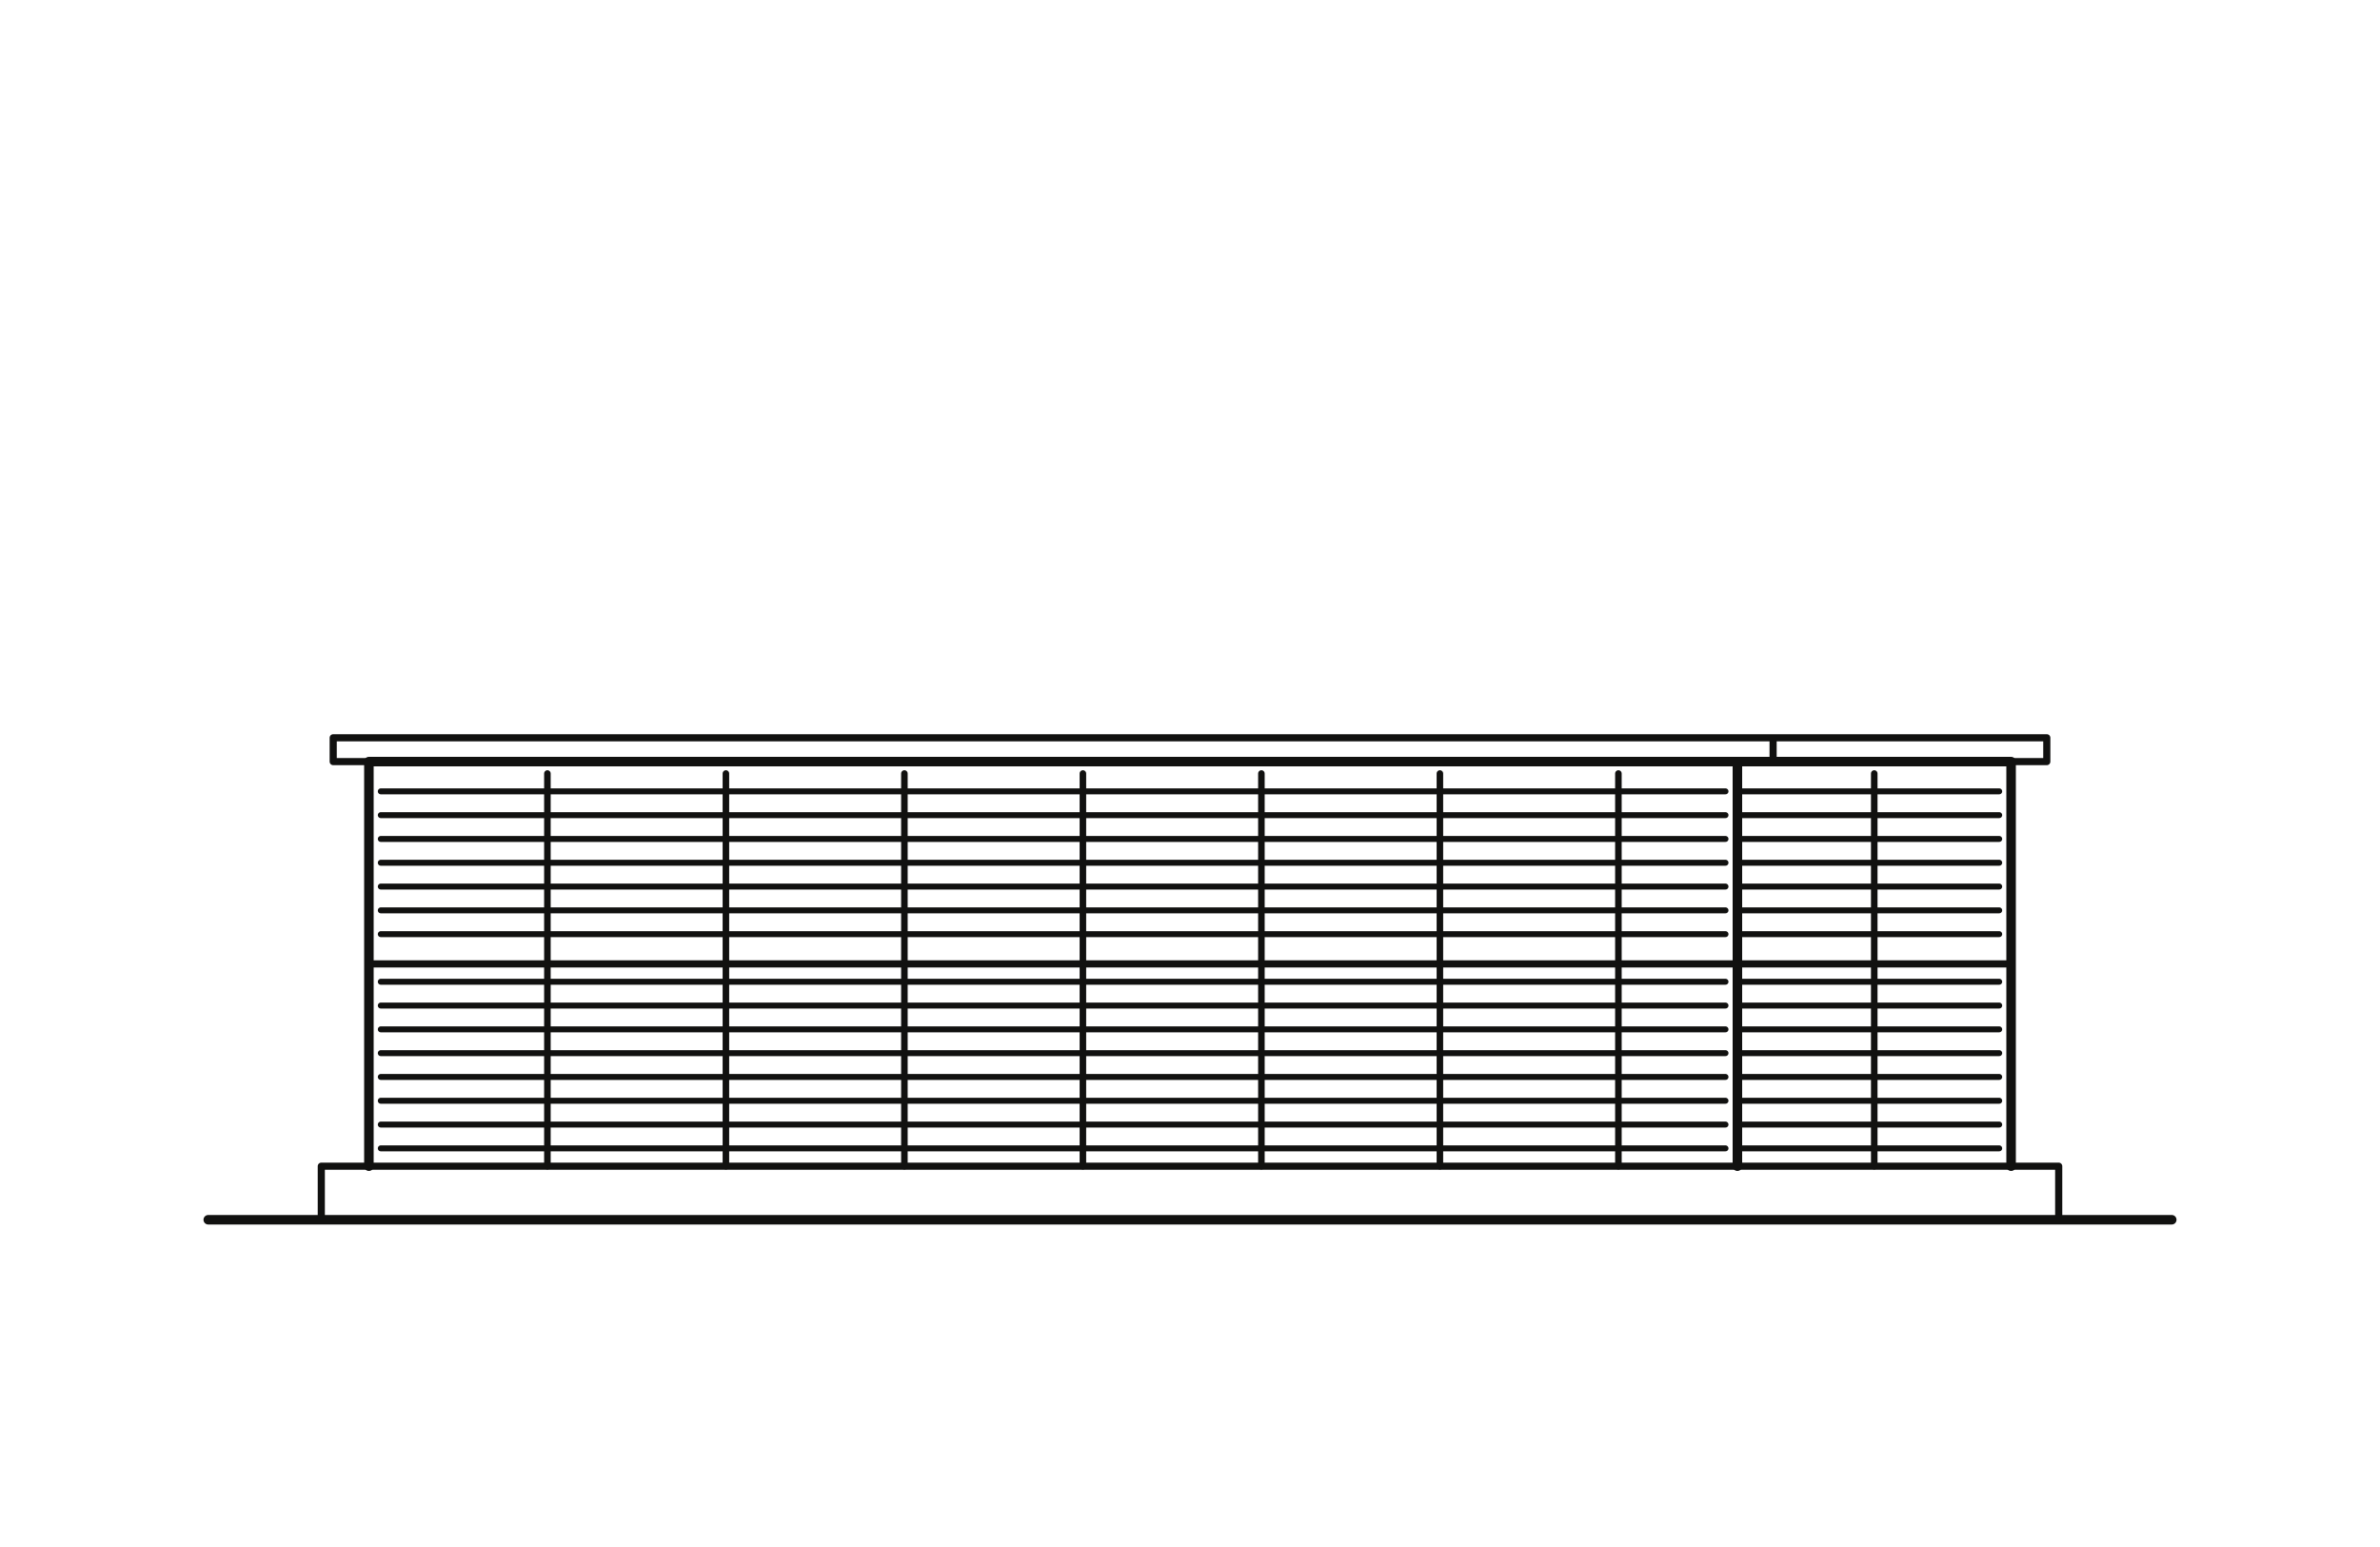
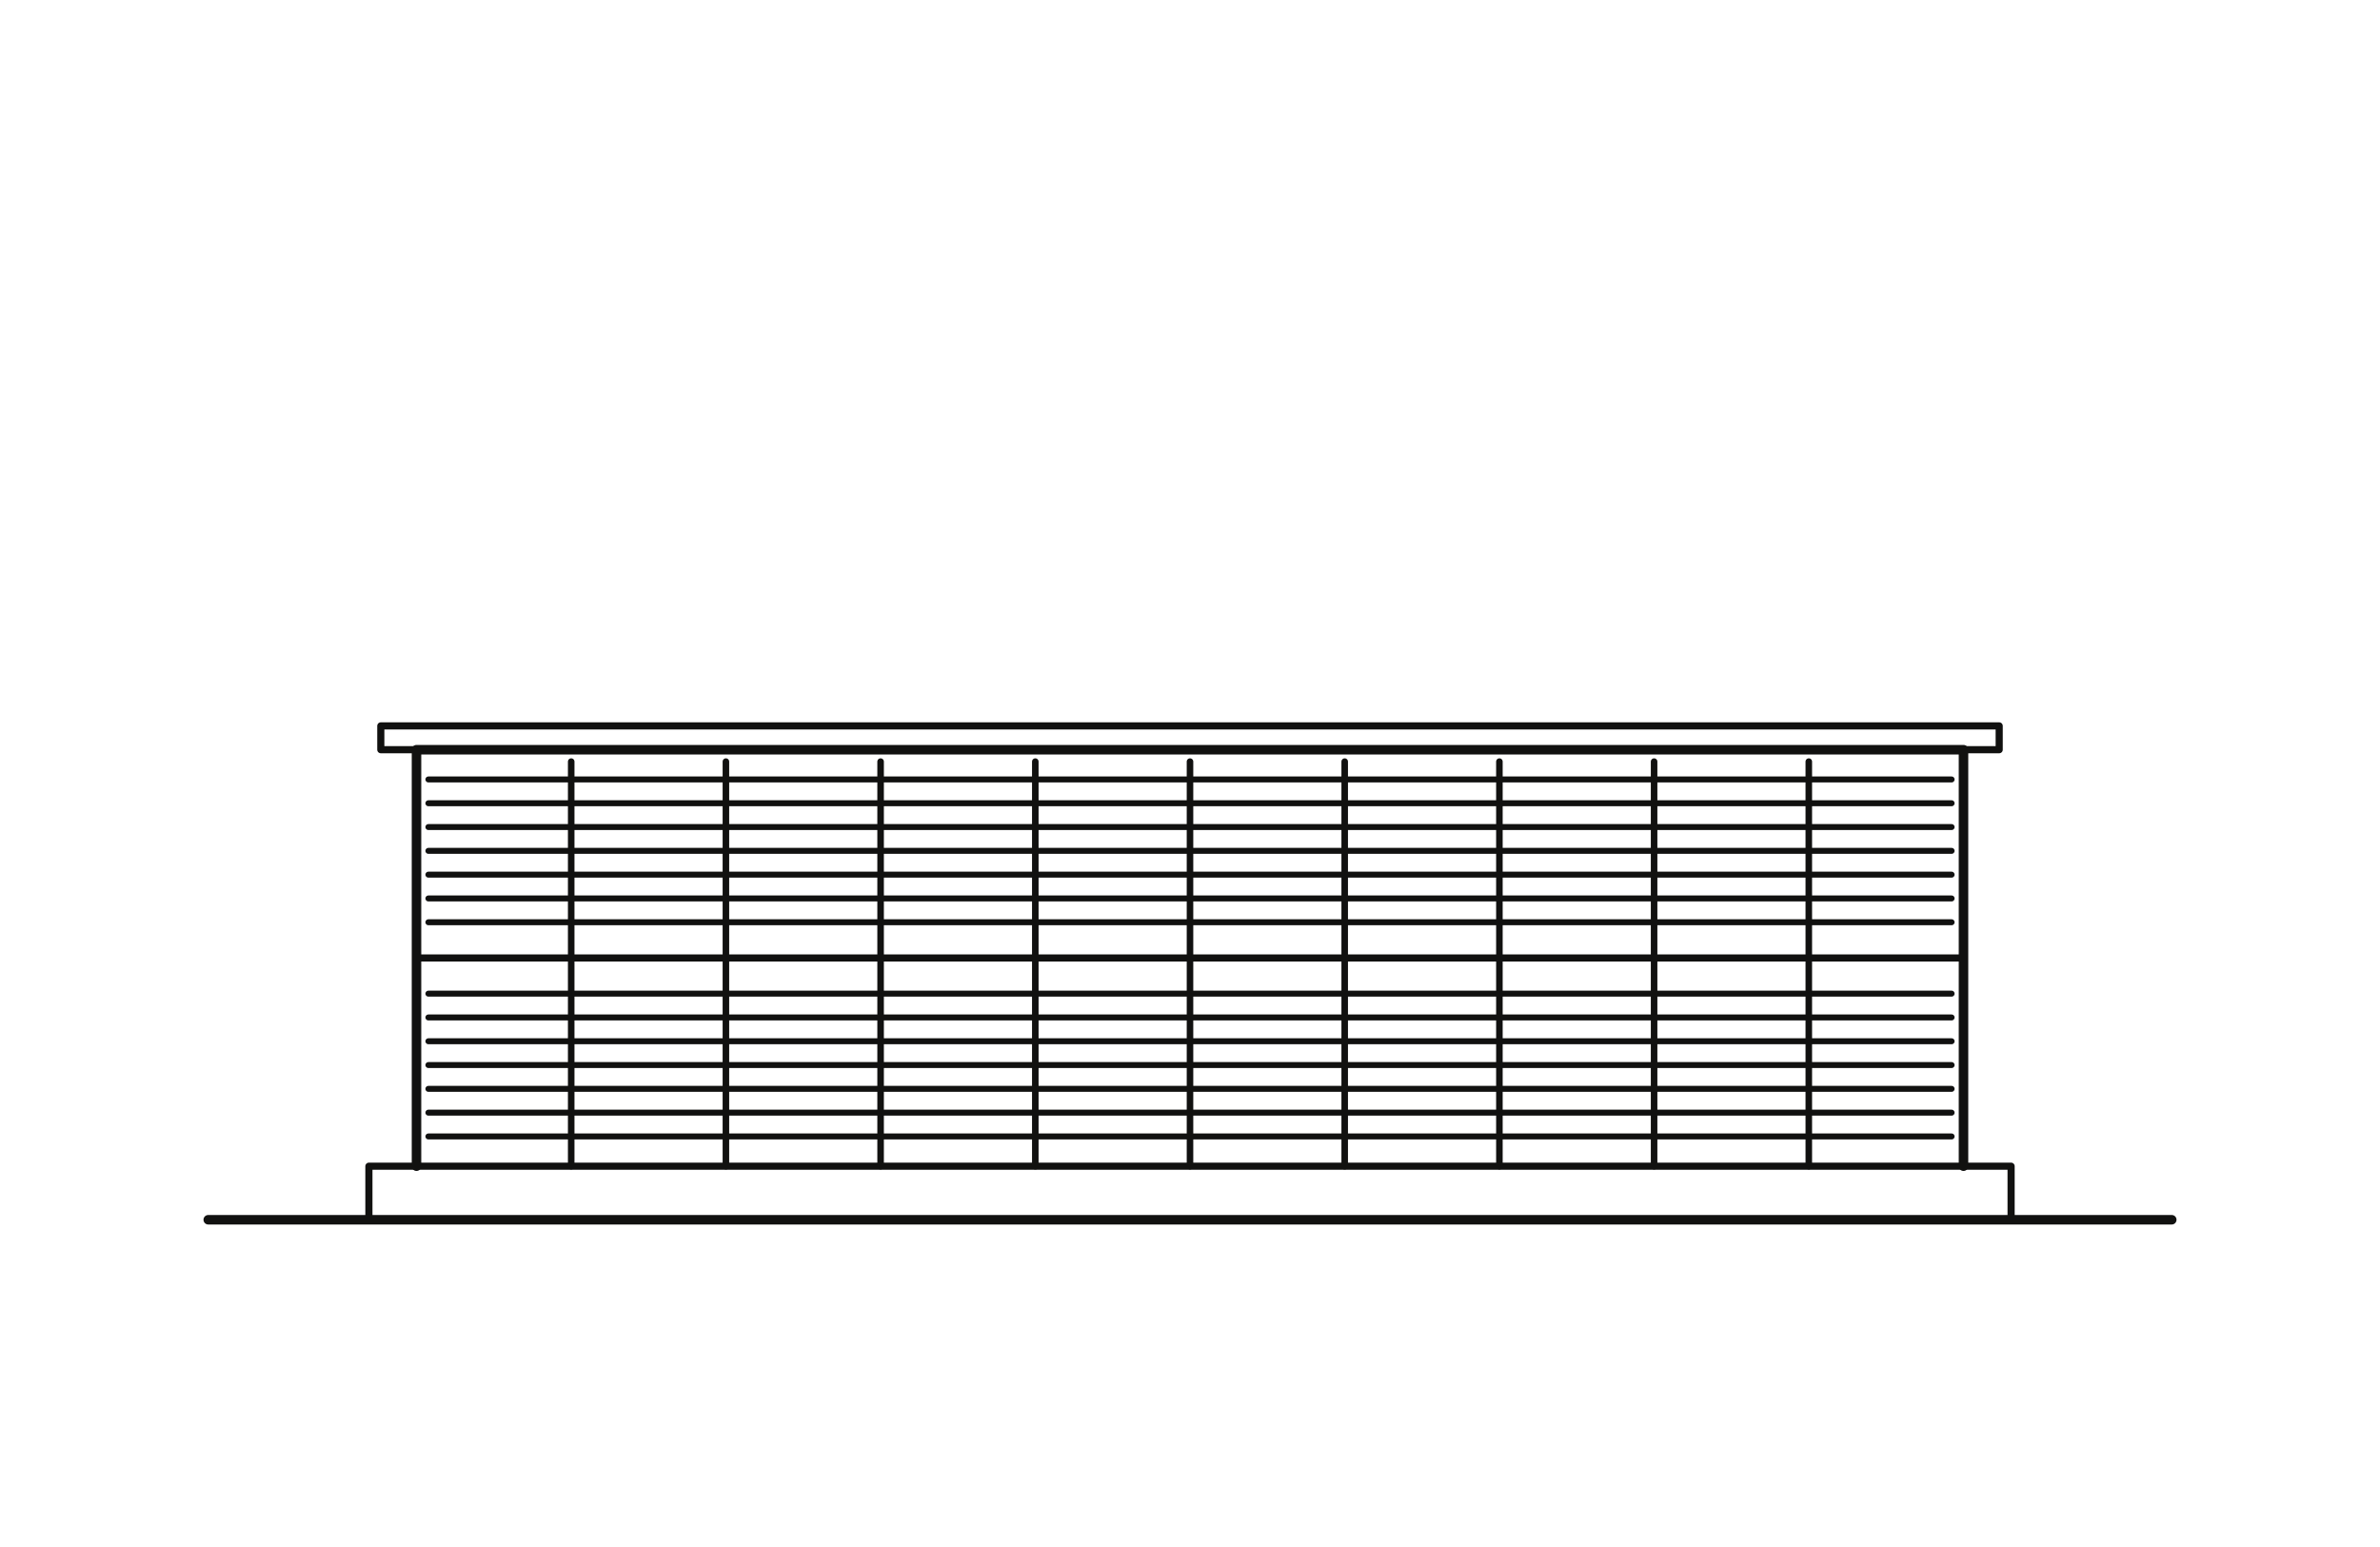
<svg xmlns="http://www.w3.org/2000/svg" viewBox="0 0 400 260" width="400" height="260">
  <rect width="400" height="260" fill="#fff" />
  <g fill="none" stroke="#111110" stroke-linecap="round" stroke-linejoin="round">
    <path d="M35 205 H365" stroke-width="1.6" />
-     <path d="M54 205 V196 H346 V205" stroke-width="1.2" />
-     <path d="M62 196 V128 H292 V196" stroke-width="1.6" />
-     <path d="M292 128 H338 V196" stroke-width="1.6" />
-     <path d="M56 128 H298 M56 124 H298 V128 M56 124 V128 M298 124 H344 V128 H298" stroke-width="1.2" />
-     <path d="M62 162 H338" stroke-width="1.2" />
-     <path d="M92 130V196M122 130V196M152 130V196M182 130V196M212 130V196M242 130V196M272 130V196M315 130V196" stroke-width="1.1" />
-     <path d="M64 133H290M64 137H290M64 141H290M64 145H290M64 149H290M64 153H290M64 157H290M64 165H290M64 169H290M64 173H290M64 177H290M64 181H290M64 185H290M64 189H290M64 193H290M292 133H336M292 137H336M292 141H336M292 145H336M292 149H336M292 153H336M292 157H336M292 165H336M292 169H336M292 173H336M292 177H336M292 181H336M292 185H336M292 189H336M292 193H336" stroke-width="1.0" />
+     <path d="M62 205 V196 H338 V205" stroke-width="1.2" />
+     <path d="M70 196 V126 H330 V196" stroke-width="1.6" />
+     <path d="M64 126 H336 M64 122 H336 V126 M64 122 V126" stroke-width="1.2" />
+     <path d="M70 161 H330" stroke-width="1.2" />
+     <path d="M96 128V196M122 128V196M148 128V196M174 128V196M200 128V196M226 128V196M252 128V196M278 128V196M304 128V196" stroke-width="1.1" />
+     <path d="M72 131H328M72 135H328M72 139H328M72 143H328M72 147H328M72 151H328M72 155H328M72 167H328M72 171H328M72 175H328M72 179H328M72 183H328M72 187H328M72 191H328" stroke-width="1.0" />
  </g>
</svg>
